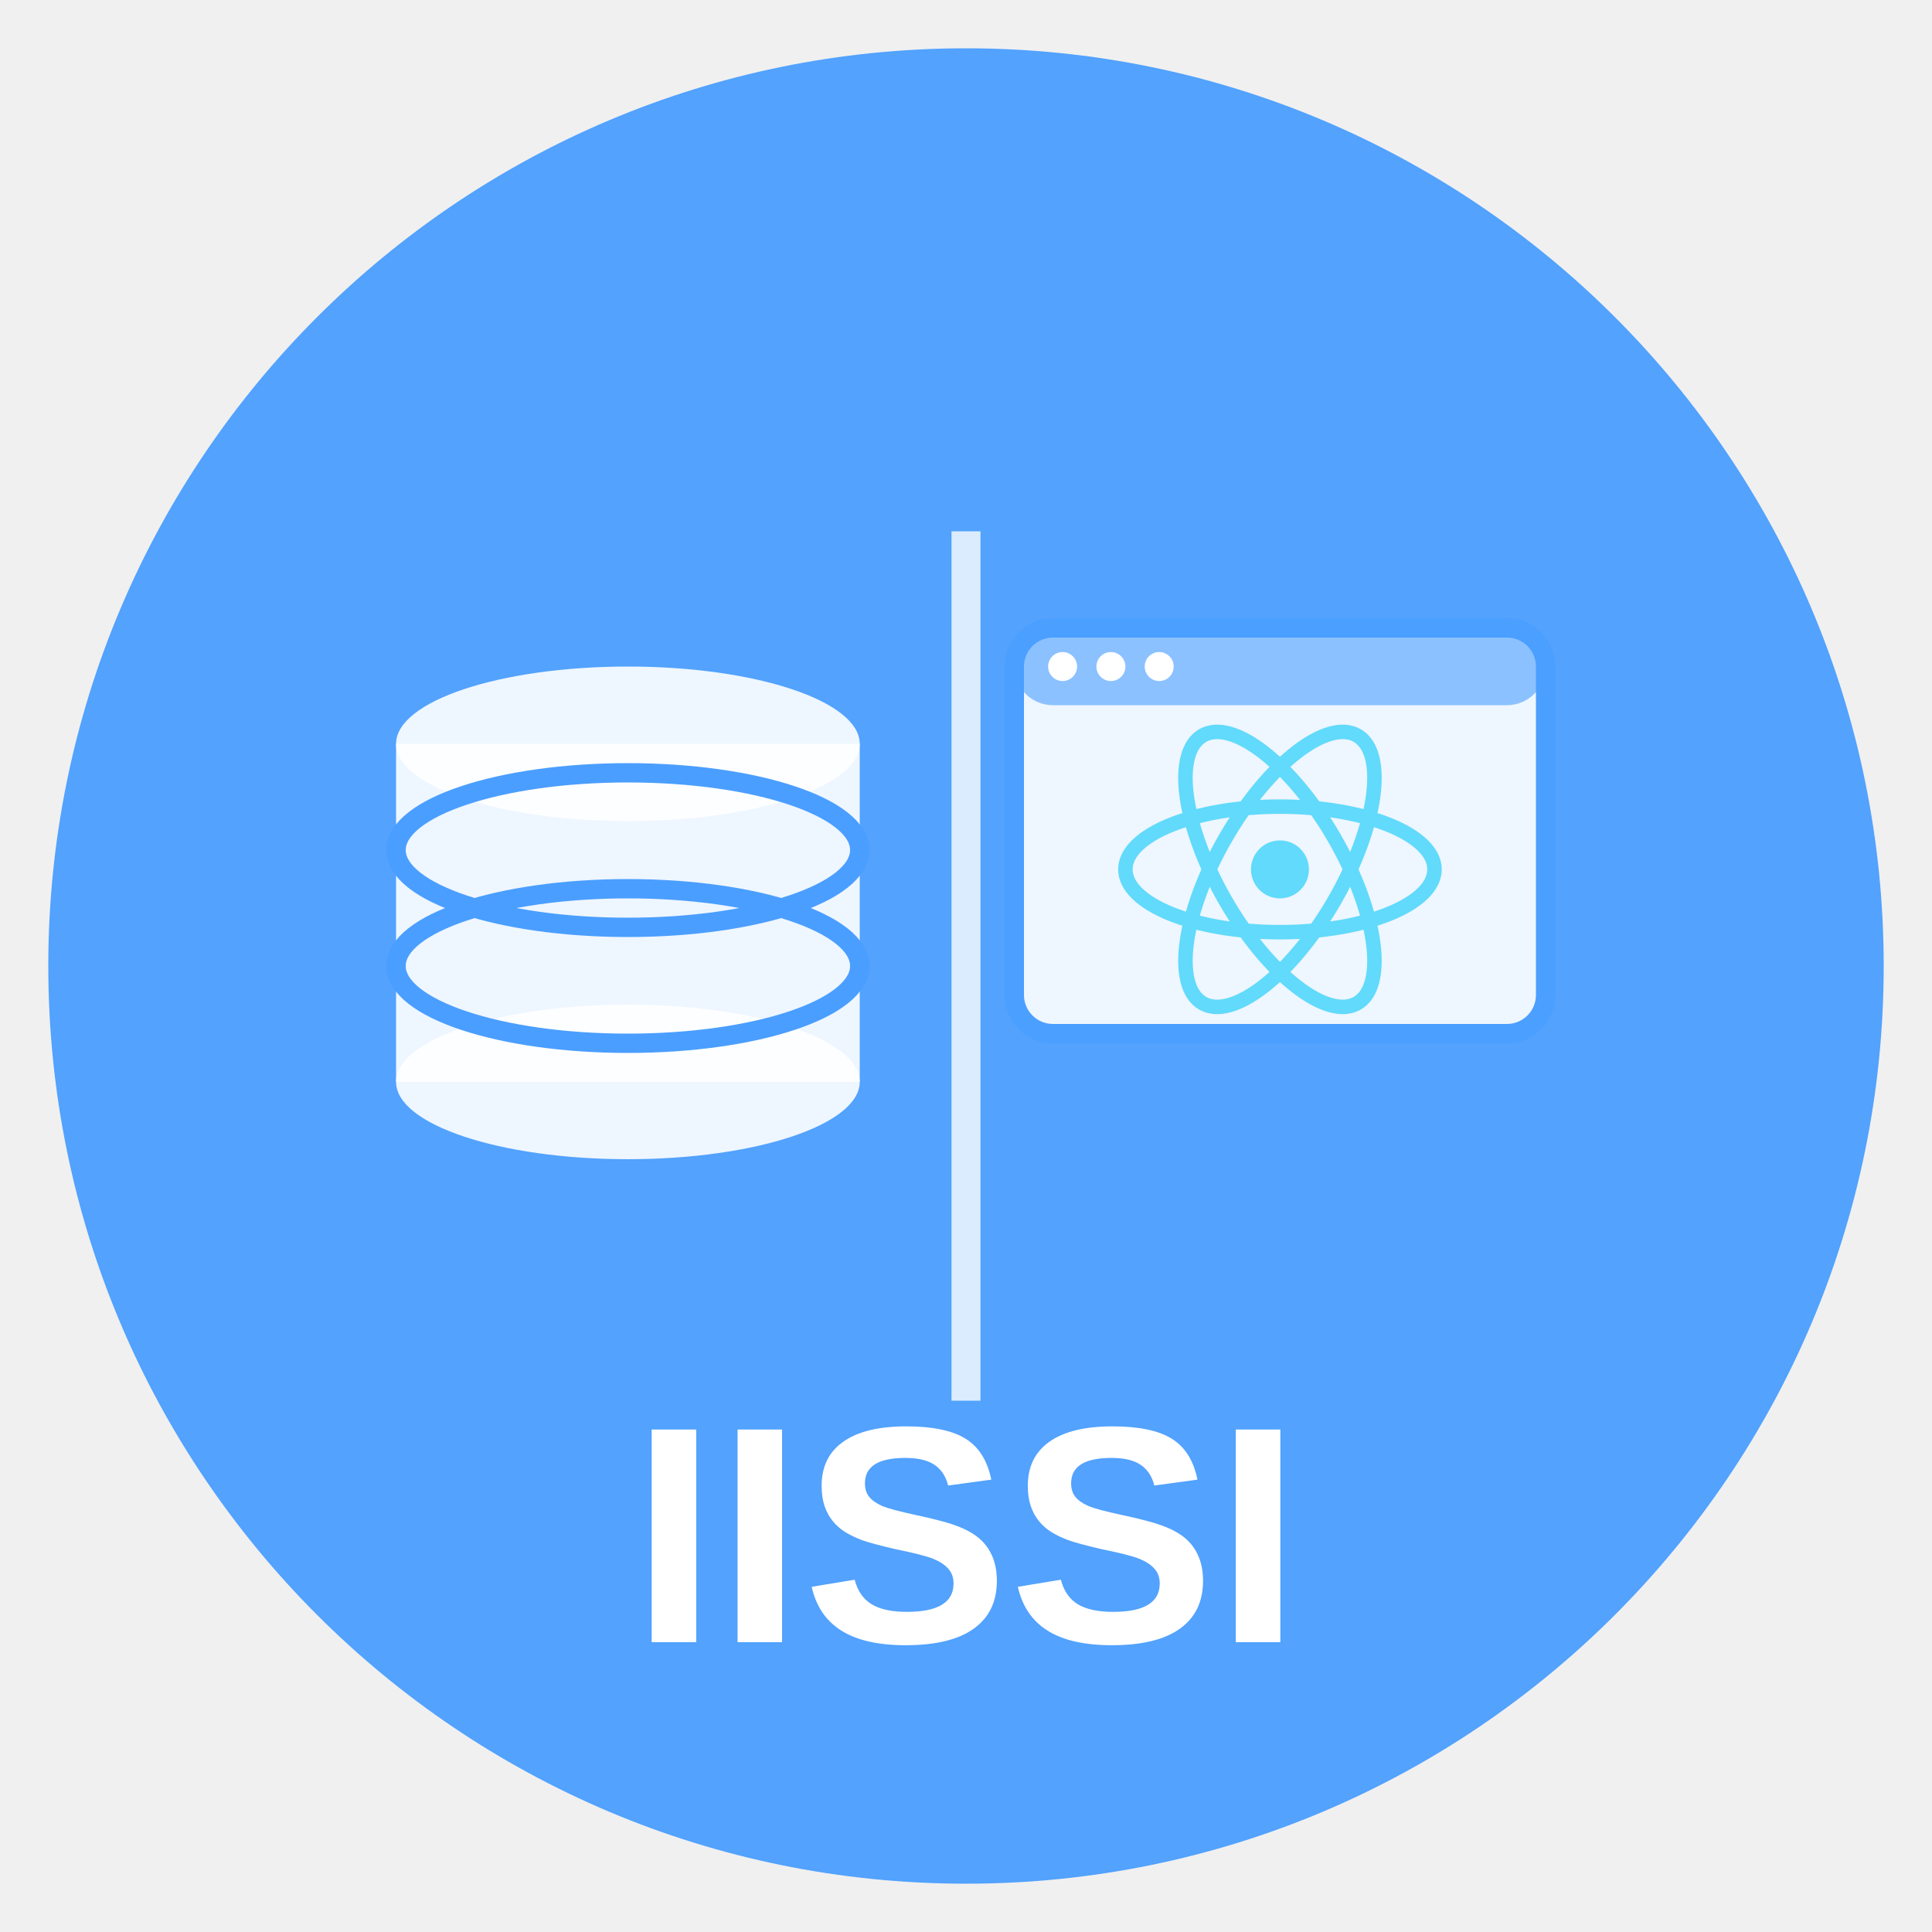
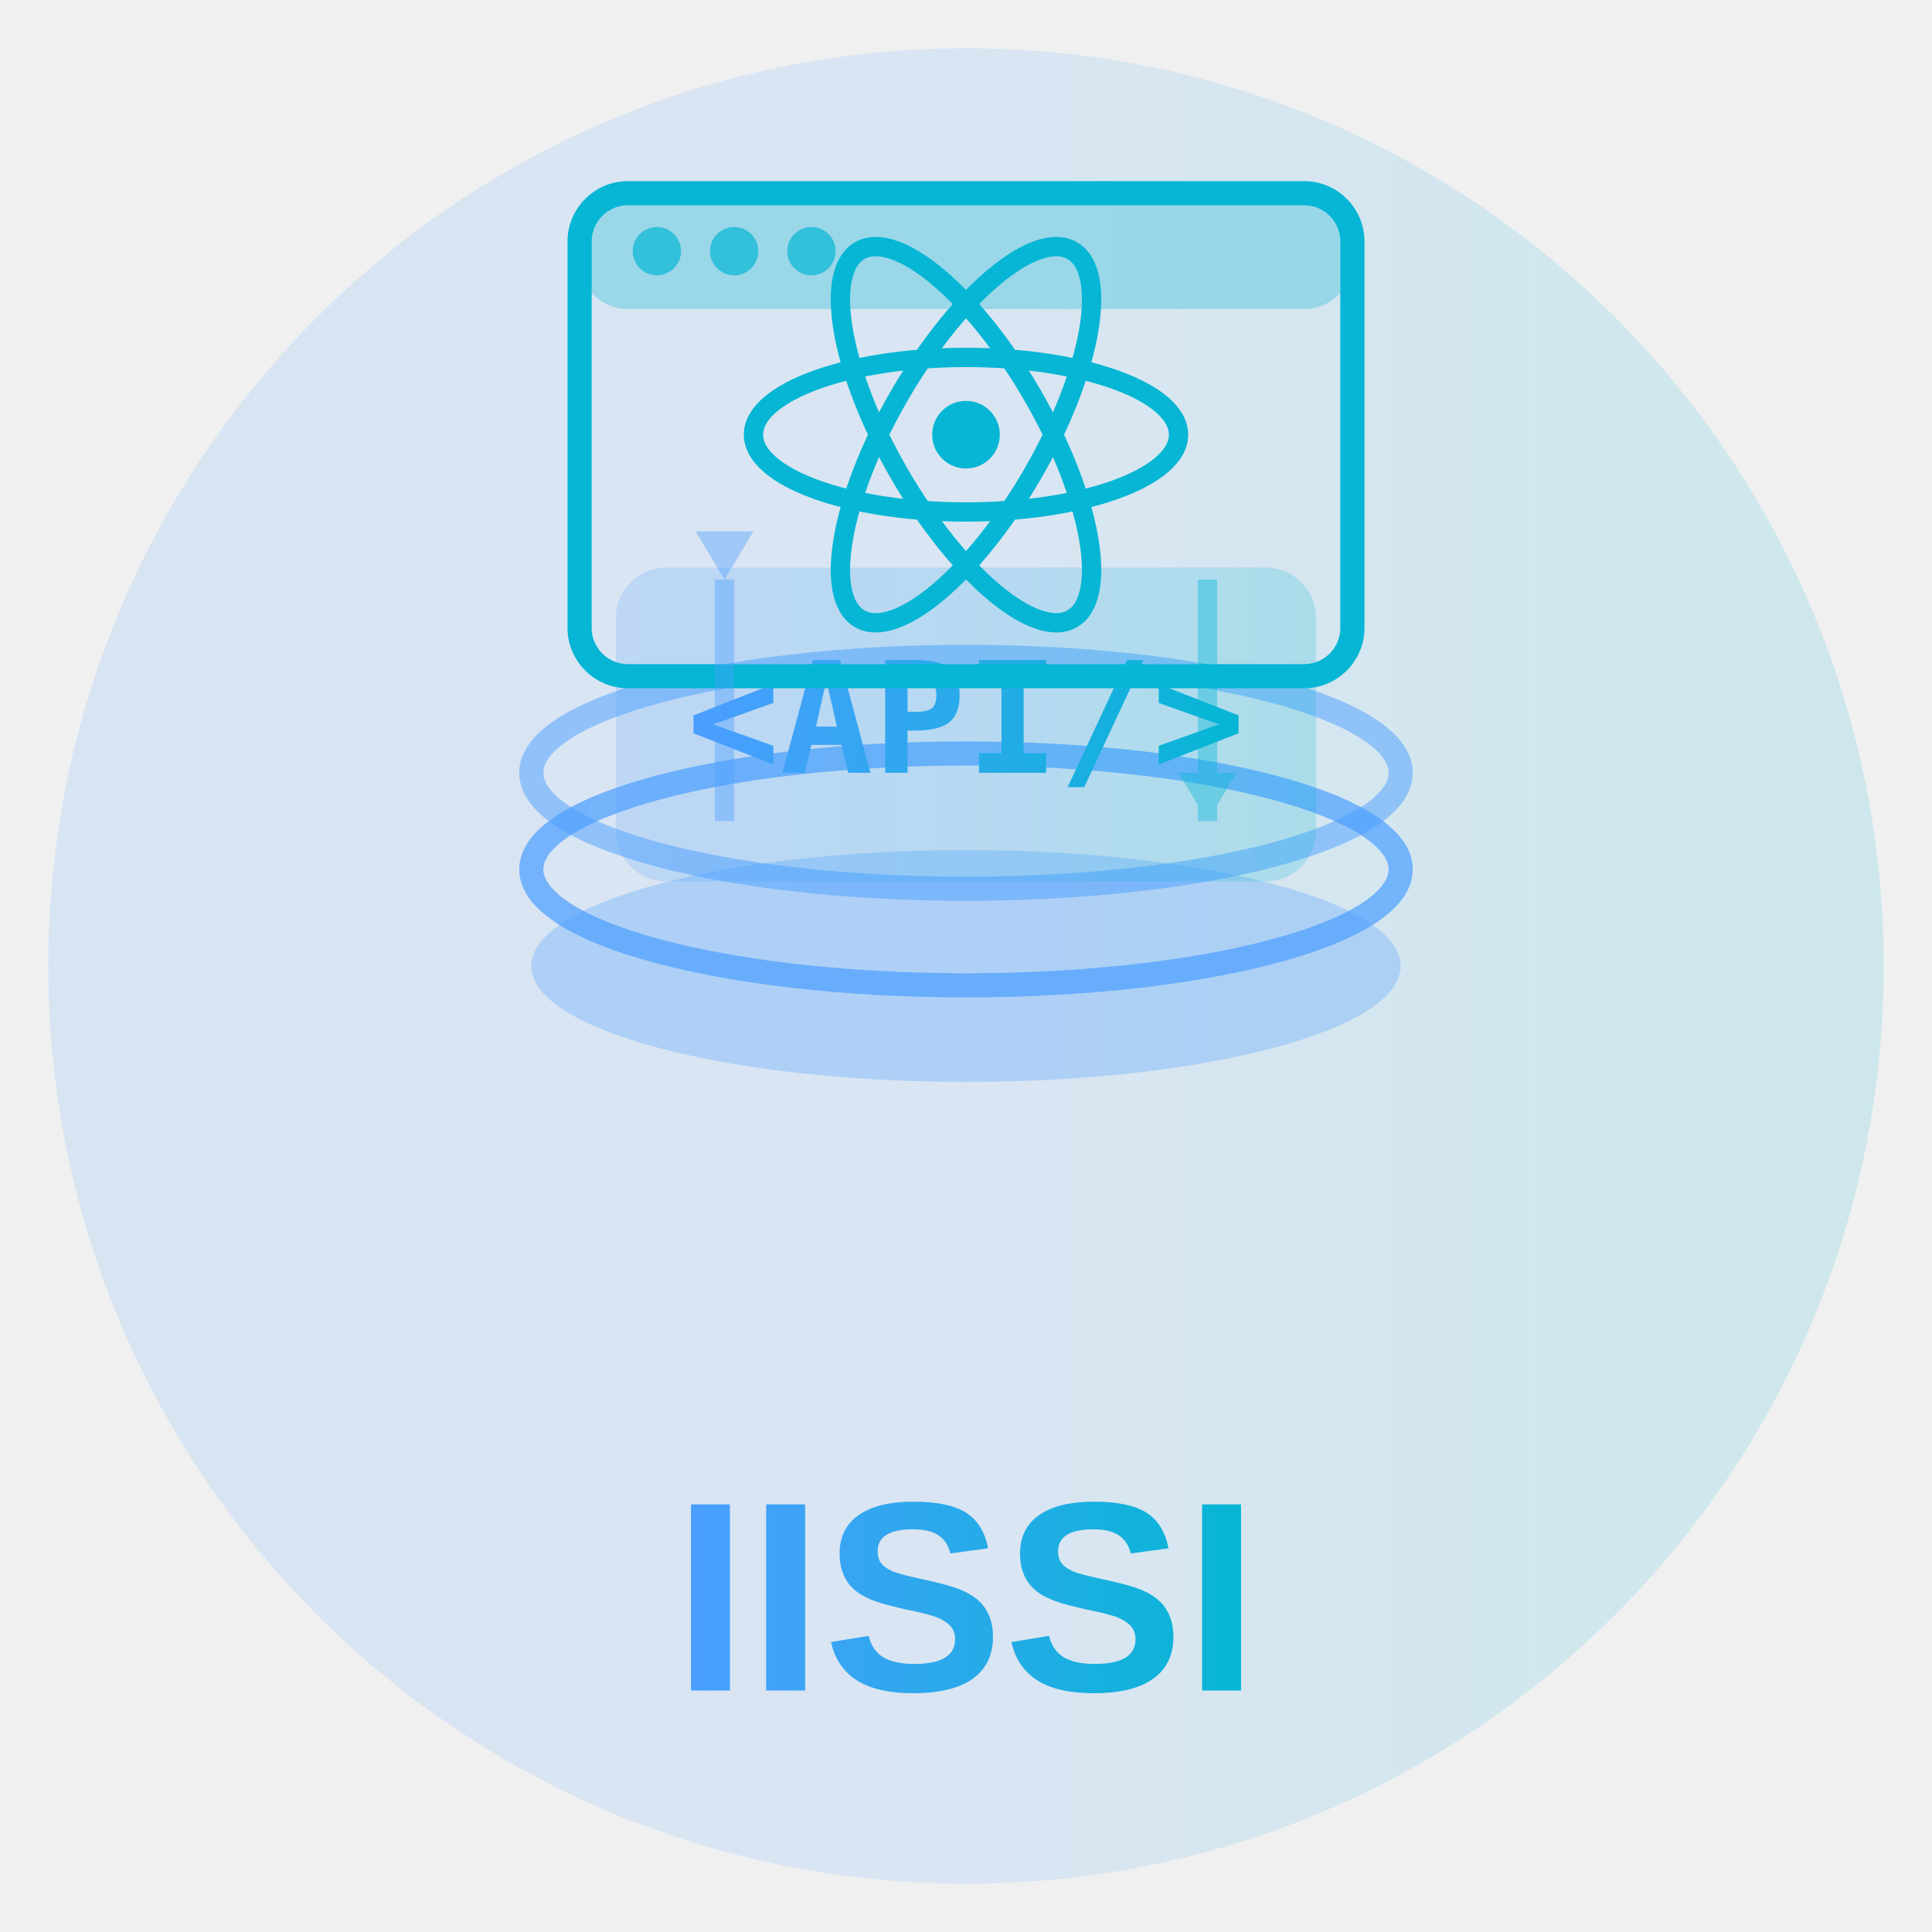
<svg xmlns="http://www.w3.org/2000/svg" viewBox="0 0 200 200" width="200" height="200">
-   <circle cx="100" cy="100" r="95" fill="#4a9eff" opacity="0.95" />
-   <g transform="translate(40, 65)">
-     <ellipse cx="25" cy="12" rx="24" ry="8" fill="#ffffff" opacity="0.9" />
-     <rect x="1" y="12" width="48" height="35" fill="#ffffff" opacity="0.9" />
-     <ellipse cx="25" cy="47" rx="24" ry="8" fill="#ffffff" opacity="0.9" />
-     <ellipse cx="25" cy="23" rx="24" ry="8" fill="none" stroke="#4a9eff" stroke-width="2" />
-     <ellipse cx="25" cy="35" rx="24" ry="8" fill="none" stroke="#4a9eff" stroke-width="2" />
-   </g>
-   <line x1="100" y1="55" x2="100" y2="145" stroke="#ffffff" stroke-width="3" opacity="0.8" />
-   <g transform="translate(105, 65)">
-     <rect x="0" y="0" width="55" height="42" rx="4" fill="#ffffff" opacity="0.9" stroke="#4a9eff" stroke-width="2" />
-     <rect x="0" y="0" width="55" height="8" rx="4" fill="#4a9eff" opacity="0.6" />
-     <circle cx="5" cy="4" r="1.5" fill="#ffffff" />
-     <circle cx="10" cy="4" r="1.5" fill="#ffffff" />
-     <circle cx="15" cy="4" r="1.5" fill="#ffffff" />
-     <g transform="translate(27.5, 25)">
-       <circle cx="0" cy="0" r="3" fill="#61dafb" />
-       <ellipse cx="0" cy="0" rx="16" ry="6.5" fill="none" stroke="#61dafb" stroke-width="1.5" />
-       <ellipse cx="0" cy="0" rx="16" ry="6.5" fill="none" stroke="#61dafb" stroke-width="1.5" transform="rotate(60)" />
-       <ellipse cx="0" cy="0" rx="16" ry="6.5" fill="none" stroke="#61dafb" stroke-width="1.5" transform="rotate(-60)" />
+   <defs>
+     <linearGradient id="bgGradient" x1="0%" y1="0%" x2="100%" y2="0%">
+       <stop offset="0%" style="stop-color:#4a9eff;stop-opacity:0.15" />
+       <stop offset="50%" style="stop-color:#5aa8ff;stop-opacity:0.15" />
+       <stop offset="100%" style="stop-color:#06b6d4;stop-opacity:0.15" />
+     </linearGradient>
+     <linearGradient id="iconGradient" x1="0%" y1="0%" x2="100%" y2="0%">
+       <stop offset="0%" style="stop-color:#4a9eff;stop-opacity:1" />
+       <stop offset="100%" style="stop-color:#06b6d4;stop-opacity:1" />
+     </linearGradient>
+   </defs>
+   <circle cx="100" cy="100" r="95" fill="url(#bgGradient)" />
+   <g transform="translate(100, 75)">
+     <g transform="translate(0, 25)">
+       <ellipse cx="0" cy="0" rx="45" ry="12" fill="#4a9eff" opacity="0.3" />
+       <ellipse cx="0" cy="-10" rx="45" ry="12" fill="none" stroke="#4a9eff" stroke-width="2.5" opacity="0.7" />
+       <ellipse cx="0" cy="-20" rx="45" ry="12" fill="none" stroke="#4a9eff" stroke-width="2.5" opacity="0.5" />
+     </g>
+     <g transform="translate(0, 0)">
+       <rect x="-35" y="-15" width="70" height="30" rx="4" fill="url(#iconGradient)" opacity="0.2" stroke="url(#iconGradient)" stroke-width="2.5" />
+       <text x="0" y="5" font-family="monospace" font-size="16" font-weight="bold" fill="url(#iconGradient)" text-anchor="middle">&lt;API/&gt;</text>
+     </g>
+     <g transform="translate(0, -35)">
+       <rect x="-40" y="-20" width="80" height="50" rx="5" fill="none" stroke="#06b6d4" stroke-width="2.5" />
+       <rect x="-40" y="-20" width="80" height="12" rx="5" fill="#06b6d4" opacity="0.3" />
+       <circle cx="-32" cy="-14" r="2.5" fill="#06b6d4" opacity="0.7" />
+       <circle cx="-24" cy="-14" r="2.5" fill="#06b6d4" opacity="0.7" />
+       <circle cx="-16" cy="-14" r="2.5" fill="#06b6d4" opacity="0.7" />
+       <g transform="translate(0, 5)">
+         <circle cx="0" cy="0" r="3.5" fill="#06b6d4" />
+         <ellipse cx="0" cy="0" rx="22" ry="8" fill="none" stroke="#06b6d4" stroke-width="2" />
+         <ellipse cx="0" cy="0" rx="22" ry="8" fill="none" stroke="#06b6d4" stroke-width="2" transform="rotate(60)" />
+         <ellipse cx="0" cy="0" rx="22" ry="8" fill="none" stroke="#06b6d4" stroke-width="2" transform="rotate(-60)" />
+       </g>
+     </g>
+     <g fill="none" stroke-width="2" opacity="0.4">
+       <path d="M -25 10 L -25 -15" stroke="#4a9eff" />
+       <polygon points="-25,-15 -28,-20 -22,-20" fill="#4a9eff" />
+       <path d="M 25 -15 L 25 10" stroke="#06b6d4" />
+       <polygon points="25,10 22,5 28,5" fill="#06b6d4" />
    </g>
  </g>
-   <text x="100" y="170" font-family="Arial, sans-serif" font-size="32" font-weight="bold" fill="#ffffff" text-anchor="middle">IISSI</text>
+   <text x="100" y="175" font-family="Arial, sans-serif" font-size="28" font-weight="bold" fill="url(#iconGradient)" text-anchor="middle">IISSI</text>
</svg>
